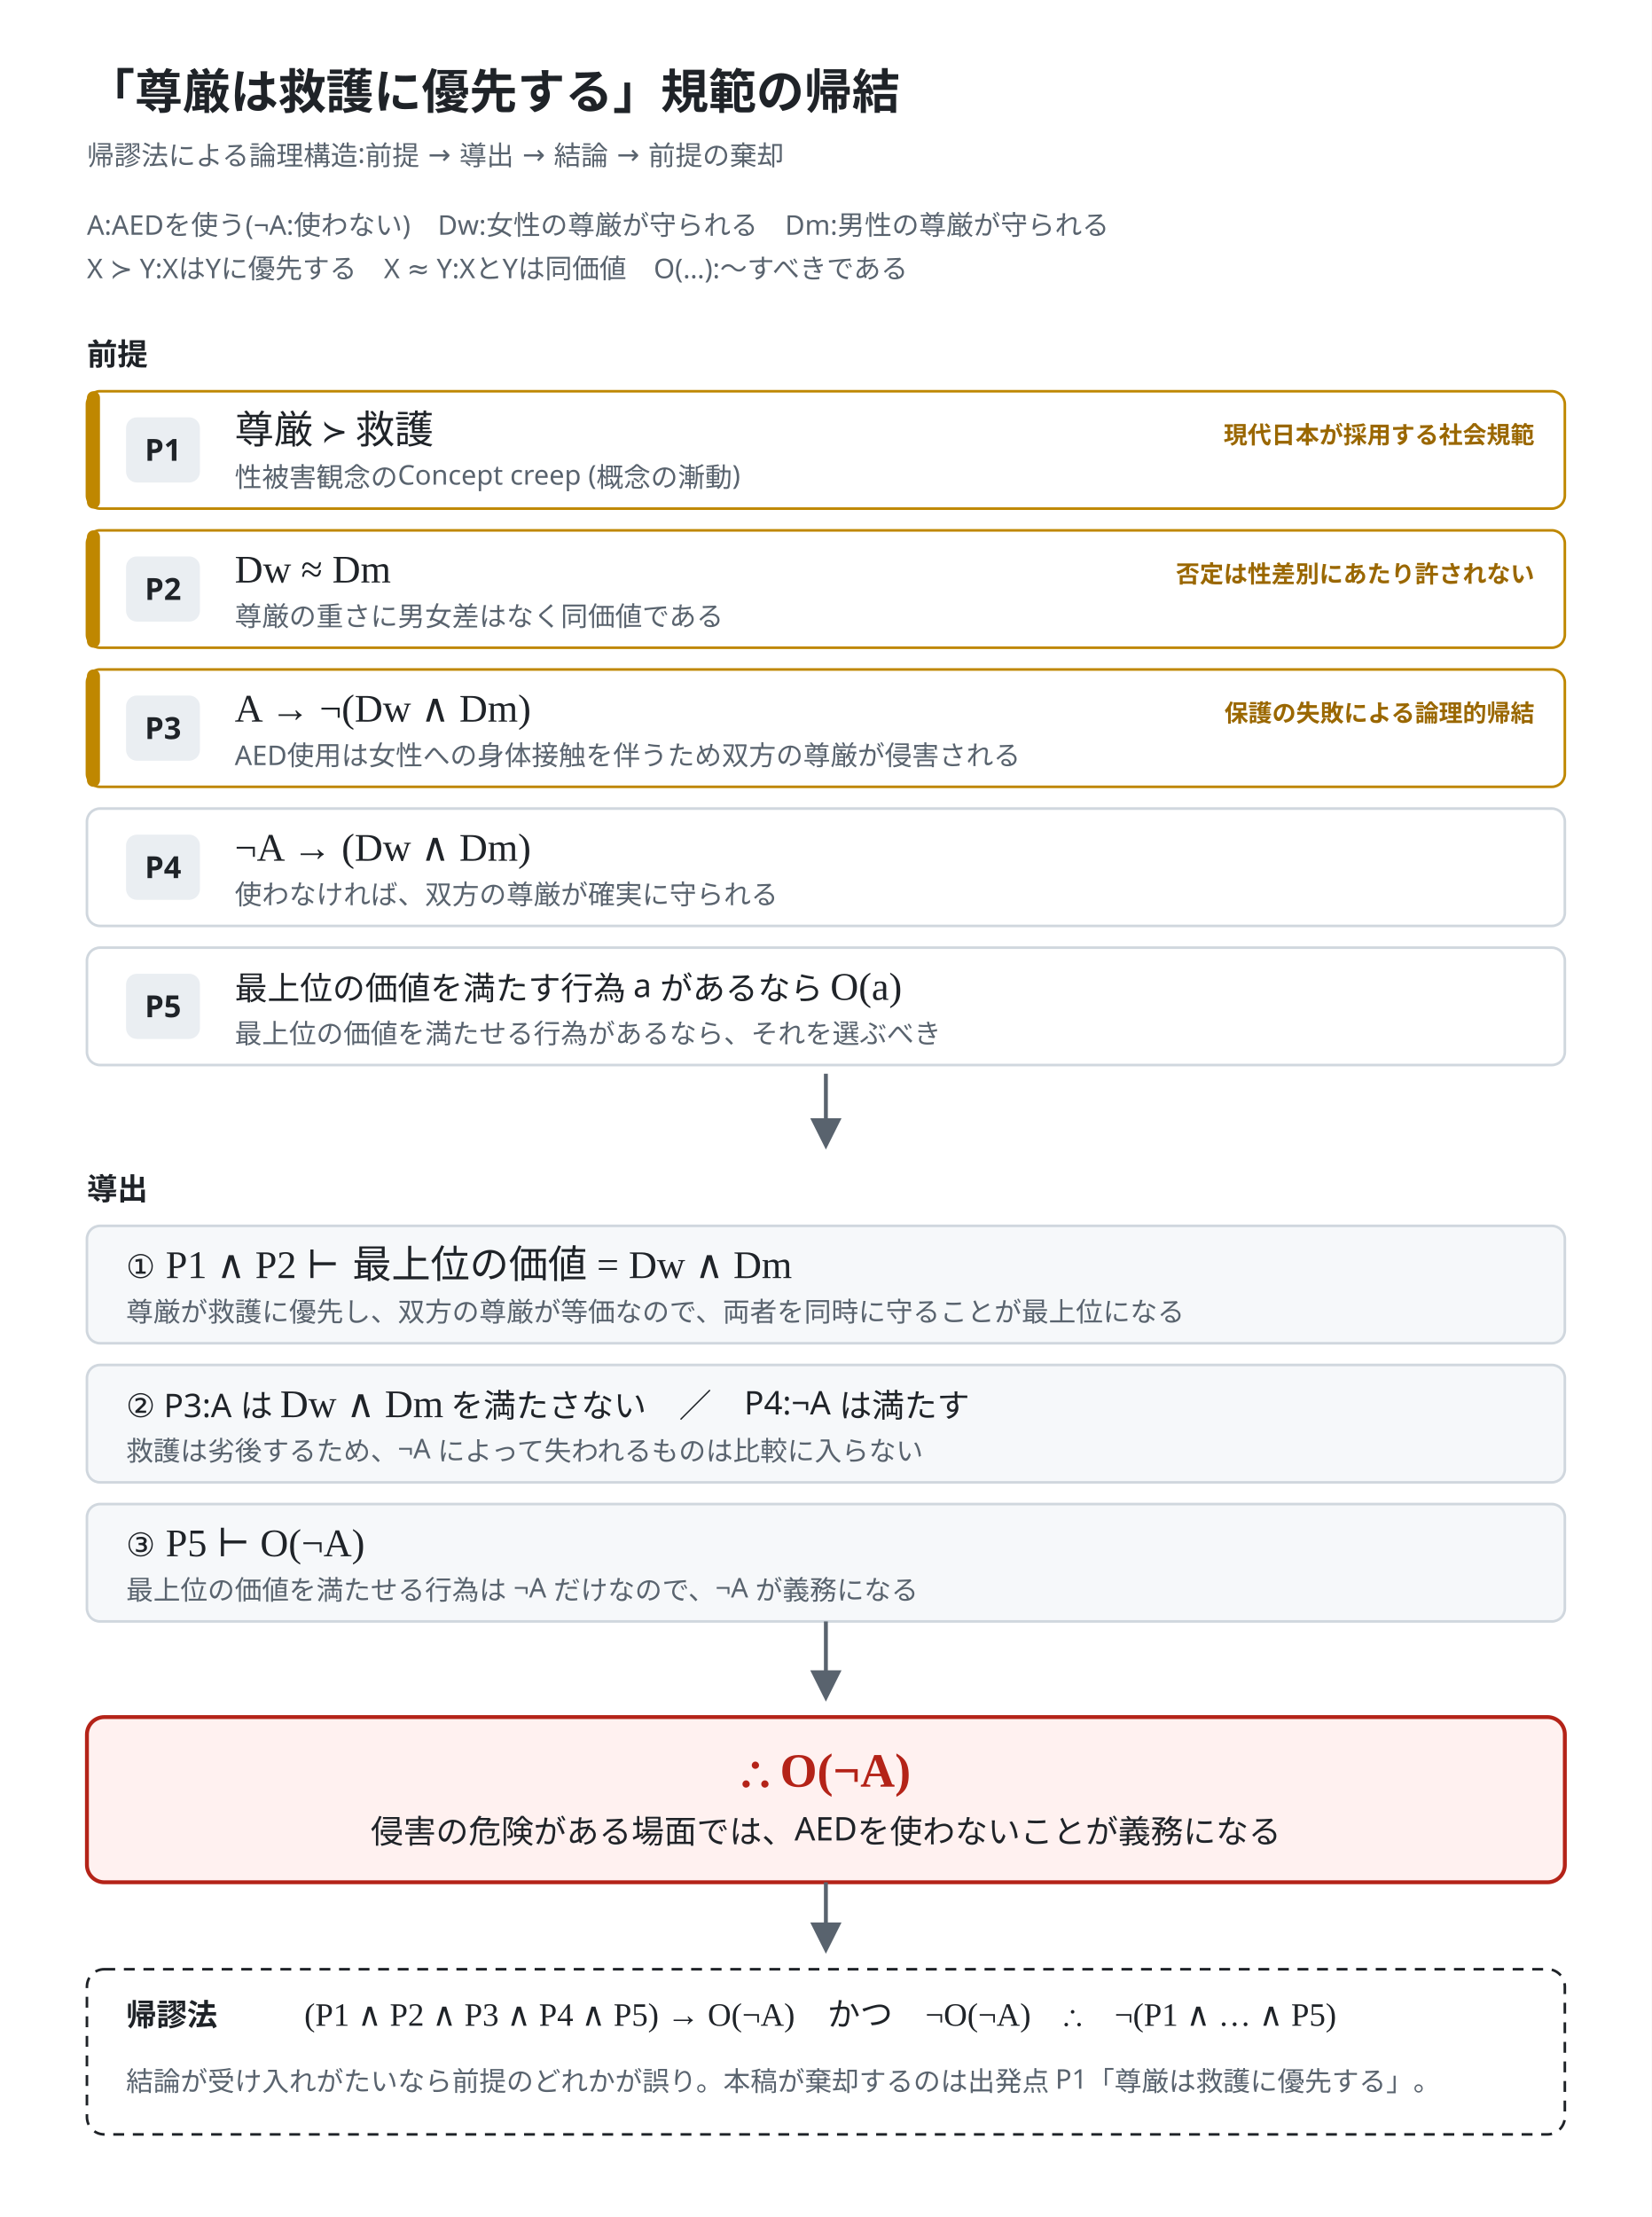
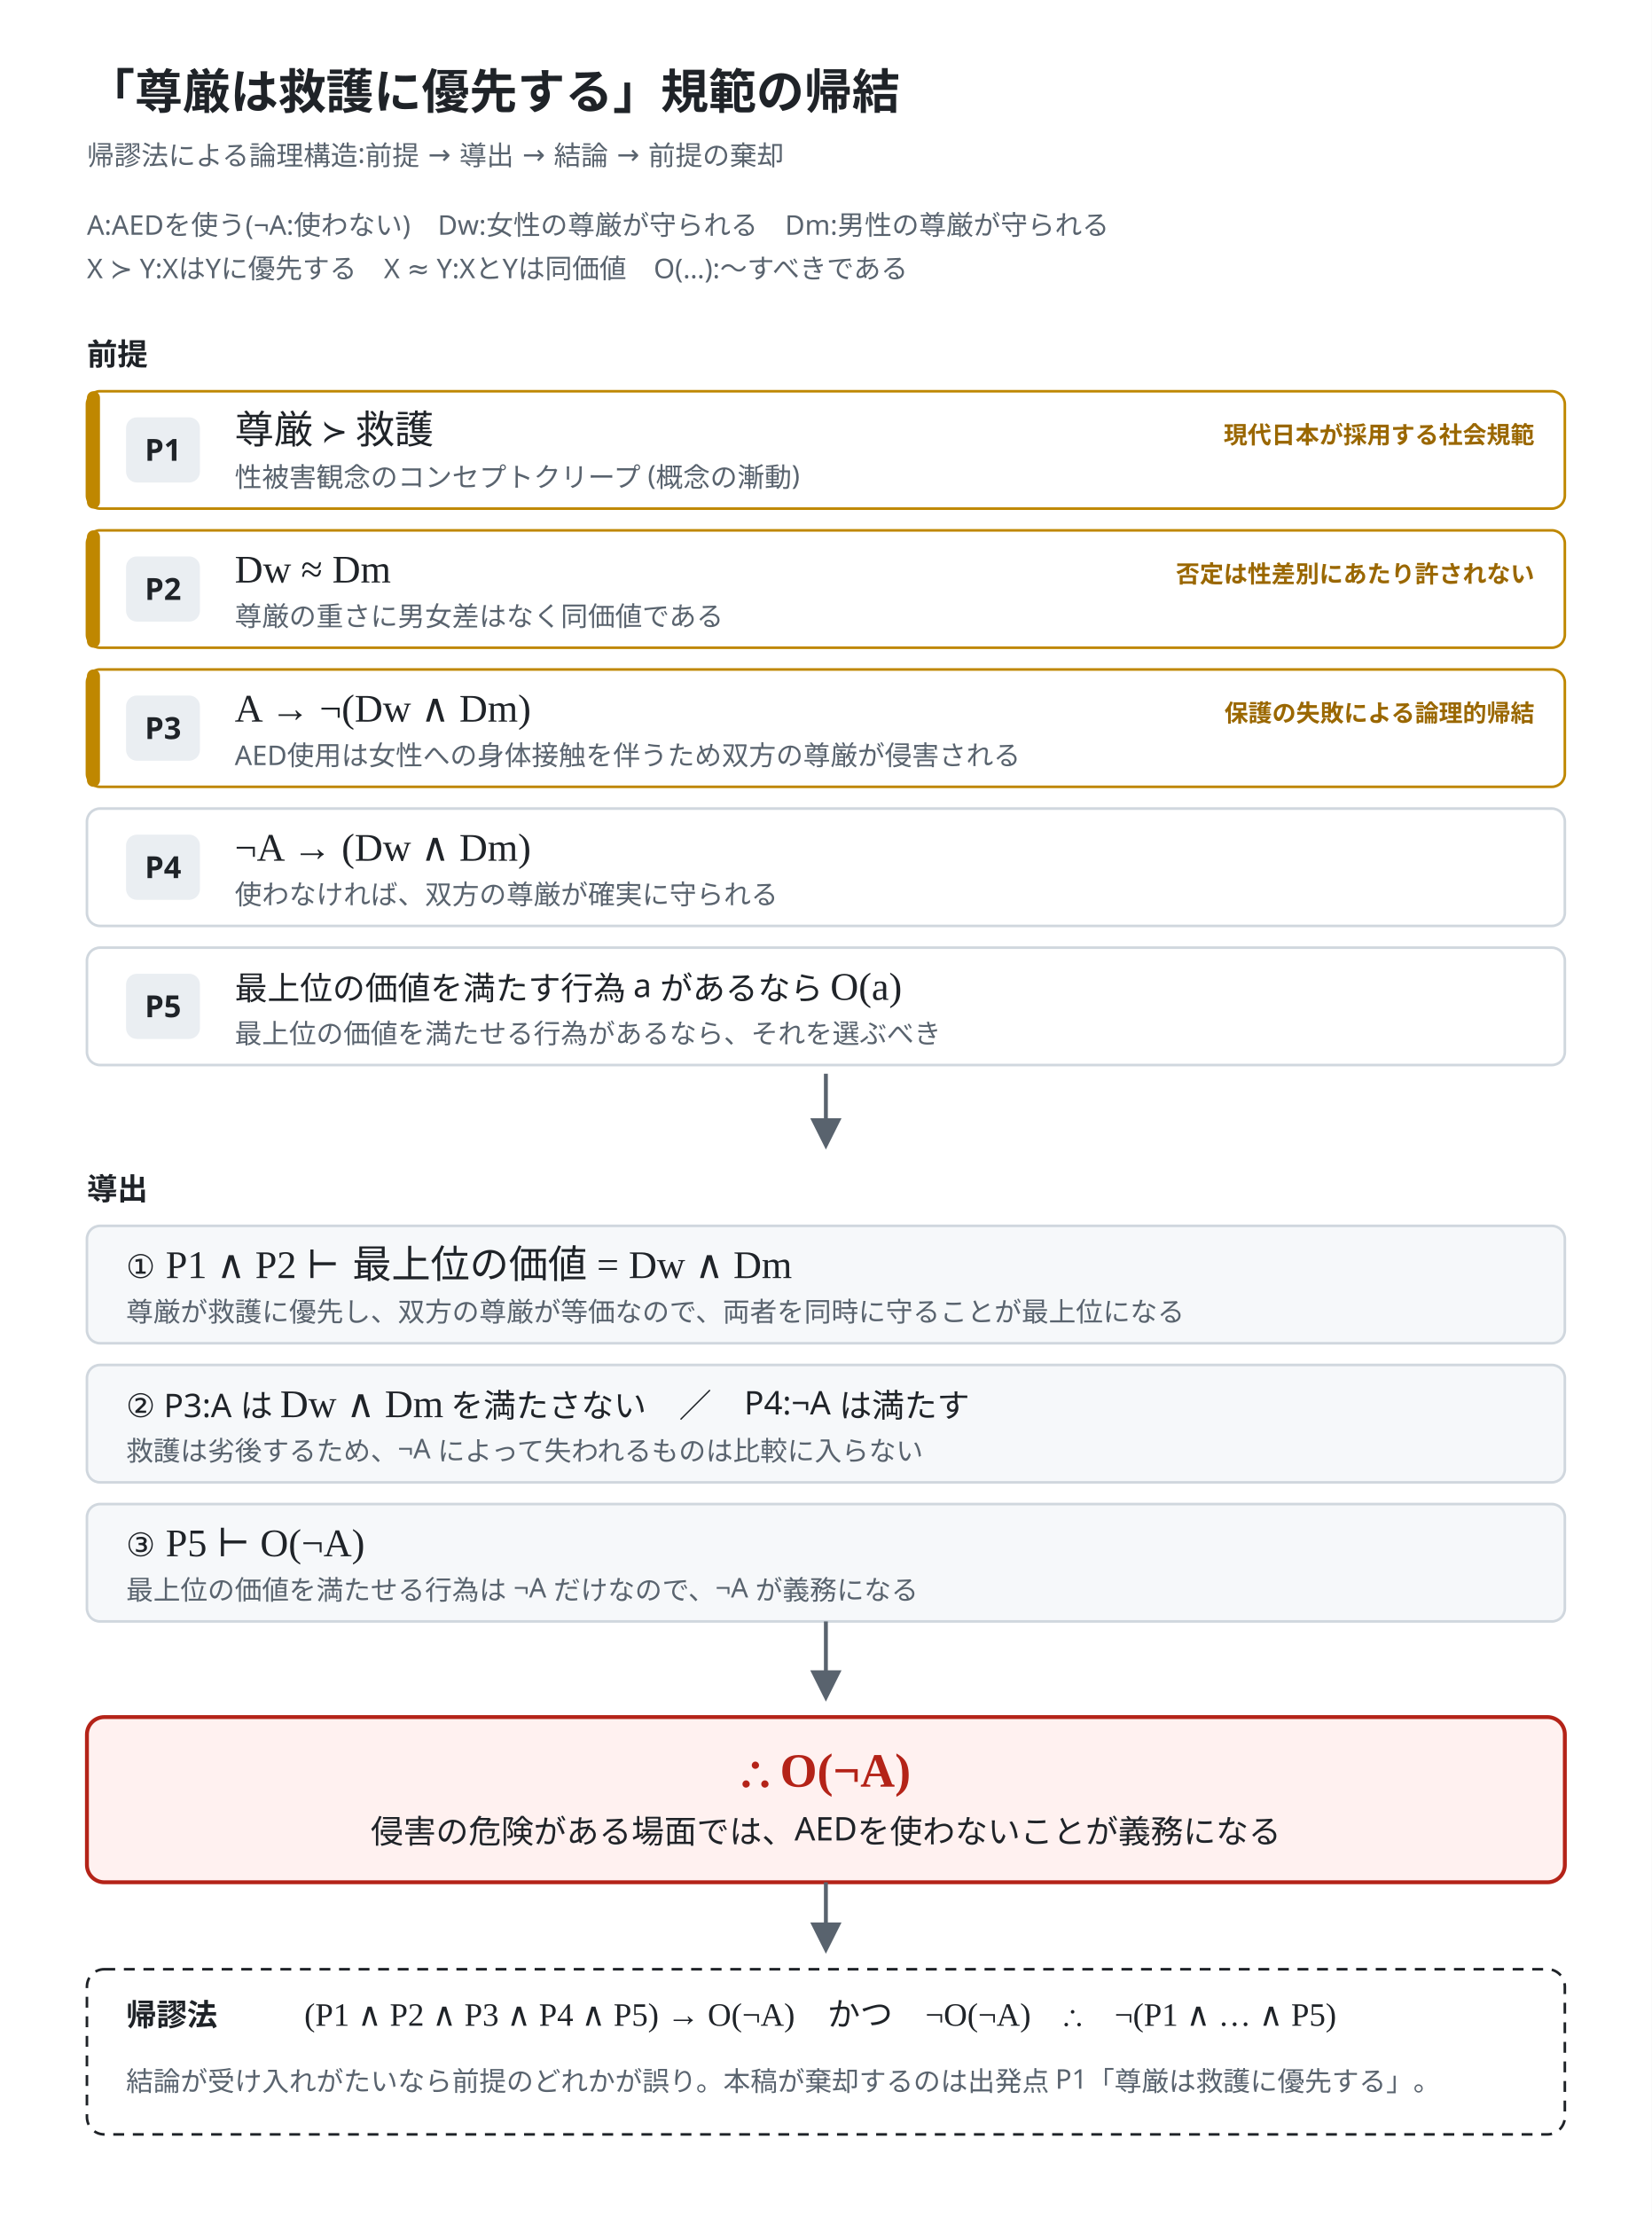
<svg xmlns="http://www.w3.org/2000/svg" viewBox="0 0 760 1020" width="760" height="1020" role="img" aria-labelledby="t d">
  <style>
    .bg    { fill: #ffffff; }
    .ink   { fill: #1f2328; }
    .mute  { fill: #59636e; }
    .amber { fill: #9a6700; }
    .red   { fill: #b42318; }
    .badge { fill: #eaeef2; }
    .card  { fill: #ffffff; stroke: #d0d7de; stroke-width: 1.2; }
    .weak  { fill: #ffffff; stroke: #bf8700; stroke-width: 1.2; }
    .stripe{ fill: #bf8700; }
    .step  { fill: #f6f8fa; stroke: #d0d7de; stroke-width: 1.2; }
    .concl { fill: #fff1f0; stroke: #b42318; stroke-width: 1.8; }
    .reduc { fill: #ffffff; stroke: #1f2328; stroke-width: 1.2; stroke-dasharray: 5 4; }
    .arrow { stroke: #59636e; stroke-width: 1.8; fill: none; }
    .arrowhead { fill: #59636e; }
    .sans  { font-family: "Hiragino Sans","Hiragino Kaku Gothic ProN","Yu Gothic","Meiryo","Noto Sans JP",sans-serif; }
    .math  { font-family: "Cambria Math","STIX Two Math","Times New Roman","DejaVu Serif","Noto Serif JP",serif; }
    .h1 { font-size: 22px; font-weight: 700; }
    .h2 { font-size: 14px; font-weight: 700; }
    .f  { font-size: 18px; }
    .fs { font-size: 15px; }
    .g  { font-size: 12.5px; }
    .tag{ font-size: 11px; font-weight: 700; }
    .id { font-size: 14px; font-weight: 700; }

    @media (prefers-color-scheme: dark) {
      .bg    { fill: #0d1117; }
      .ink   { fill: #e6edf3; }
      .mute  { fill: #9198a1; }
      .amber { fill: #d4a72c; }
      .red   { fill: #ff7b72; }
      .badge { fill: #21262d; }
      .card  { fill: #0d1117; stroke: #30363d; }
      .weak  { fill: #0d1117; stroke: #d4a72c; }
      .stripe{ fill: #d4a72c; }
      .step  { fill: #161b22; stroke: #30363d; }
      .concl { fill: #2d1517; stroke: #ff7b72; }
      .reduc { fill: #0d1117; stroke: #e6edf3; }
      .arrow { stroke: #9198a1; }
      .arrowhead { fill: #9198a1; }
    }
  </style>
  <defs>
    <marker id="ah" viewBox="0 0 10 10" refX="8" refY="5" markerWidth="8" markerHeight="8" orient="auto">
      <path d="M0,0 L10,5 L0,10 z" class="arrowhead" />
    </marker>
  </defs>
  <rect class="bg" width="760" height="1130" />
  <text x="40" y="50" class="sans h1 ink">「尊厳は救護に優先する」規範の帰結</text>
  <text x="40" y="76" class="sans g mute">帰謬法による論理構造:前提 → 導出 → 結論 → 前提の棄却</text>
  <text x="40" y="108" class="sans g mute">A:AEDを使う(¬A:使わない)　Dw:女性の尊厳が守られる　Dm:男性の尊厳が守られる</text>
  <text x="40" y="128" class="sans g mute">X ≻ Y:XはYに優先する　X ≈ Y:XとYは同価値　O(…):〜すべきである</text>
  <text x="40" y="168" class="sans h2 ink">前提</text>
  <rect x="40" y="180" width="680" height="54" rx="6" class="weak" />
  <rect x="40" y="180" width="6" height="54" rx="3" class="stripe" />
  <rect x="58" y="192" width="34" height="30" rx="5" class="badge" />
  <text x="75" y="212" text-anchor="middle" class="sans id ink">P1</text>
  <text x="108" y="204" class="math f ink">尊厳 ≻ 救護</text>
-   <text x="108" y="224" class="sans g mute">性被害観念のConcept creep (概念の漸動)</text>
+   <text x="108" y="224" class="sans g mute">性被害観念のコンセプトクリープ (概念の漸動)</text>
  <text x="706" y="204" text-anchor="end" class="sans tag amber">現代日本が採用する社会規範</text>
  <rect x="40" y="244" width="680" height="54" rx="6" class="weak" />
  <rect x="40" y="244" width="6" height="54" rx="3" class="stripe" />
  <rect x="58" y="256" width="34" height="30" rx="5" class="badge" />
  <text x="75" y="276" text-anchor="middle" class="sans id ink">P2</text>
  <text x="108" y="268" class="math f ink">Dw ≈ Dm</text>
  <text x="108" y="288" class="sans g mute">尊厳の重さに男女差はなく同価値である</text>
  <text x="706" y="268" text-anchor="end" class="sans tag amber">否定は性差別にあたり許されない</text>
  <rect x="40" y="308" width="680" height="54" rx="6" class="weak" />
  <rect x="40" y="308" width="6" height="54" rx="3" class="stripe" />
  <rect x="58" y="320" width="34" height="30" rx="5" class="badge" />
  <text x="75" y="340" text-anchor="middle" class="sans id ink">P3</text>
  <text x="108" y="332" class="math f ink">A → ¬(Dw ∧ Dm)</text>
  <text x="108" y="352" class="sans g mute">AED使用は女性への身体接触を伴うため双方の尊厳が侵害される</text>
  <text x="706" y="332" text-anchor="end" class="sans tag amber">保護の失敗による論理的帰結</text>
  <rect x="40" y="372" width="680" height="54" rx="6" class="card" />
  <rect x="58" y="384" width="34" height="30" rx="5" class="badge" />
  <text x="75" y="404" text-anchor="middle" class="sans id ink">P4</text>
  <text x="108" y="396" class="math f ink">¬A → (Dw ∧ Dm)</text>
  <text x="108" y="416" class="sans g mute">使わなければ、双方の尊厳が確実に守られる</text>
  <rect x="40" y="436" width="680" height="54" rx="6" class="card" />
  <rect x="58" y="448" width="34" height="30" rx="5" class="badge" />
  <text x="75" y="468" text-anchor="middle" class="sans id ink">P5</text>
  <text x="108" y="460" class="sans fs ink">最上位の価値を満たす行為 a があるなら <tspan class="math f">O(a)</tspan>
  </text>
  <text x="108" y="480" class="sans g mute">最上位の価値を満たせる行為があるなら、それを選ぶべき</text>
  <path d="M380,494 L380,526" class="arrow" marker-end="url(#ah)" />
  <text x="40" y="552" class="sans h2 ink">導出</text>
  <rect x="40" y="564" width="680" height="54" rx="6" class="step" />
  <text x="58" y="588" class="sans fs ink">① <tspan class="math f">P1 ∧ P2 ⊢ 最上位の価値 = Dw ∧ Dm</tspan>
  </text>
  <text x="58" y="608" class="sans g mute">尊厳が救護に優先し、双方の尊厳が等価なので、両者を同時に守ることが最上位になる</text>
  <rect x="40" y="628" width="680" height="54" rx="6" class="step" />
  <text x="58" y="652" class="sans fs ink">② P3:A は <tspan class="math f">Dw ∧ Dm</tspan> を満たさない　／　P4:¬A は満たす</text>
  <text x="58" y="672" class="sans g mute">救護は劣後するため、¬A によって失われるものは比較に入らない</text>
  <rect x="40" y="692" width="680" height="54" rx="6" class="step" />
  <text x="58" y="716" class="sans fs ink">③ <tspan class="math f">P5 ⊢ O(¬A)</tspan>
  </text>
  <text x="58" y="736" class="sans g mute">最上位の価値を満たせる行為は ¬A だけなので、¬A が義務になる</text>
  <path d="M380,746 L380,780" class="arrow" marker-end="url(#ah)" />
  <rect x="40" y="790" width="680" height="76" rx="8" class="concl" />
  <text x="380" y="822" text-anchor="middle" class="math f red" style="font-size:22px; font-weight:700;">∴ O(¬A)</text>
  <text x="380" y="848" text-anchor="middle" class="sans fs ink">侵害の危険がある場面では、AEDを使わないことが義務になる</text>
  <path d="M380,866 L380,896" class="arrow" marker-end="url(#ah)" />
  <rect x="40" y="906" width="680" height="76" rx="8" class="reduc" />
  <text x="58" y="932" class="sans h2 ink">帰謬法</text>
  <text x="140" y="932" class="math fs ink">(P1 ∧ P2 ∧ P3 ∧ P4 ∧ P5) → O(¬A)　かつ　¬O(¬A)　∴　¬(P1 ∧ … ∧ P5)</text>
  <text x="58" y="962" class="sans g mute">結論が受け入れがたいなら前提のどれかが誤り。本稿が棄却するのは出発点 P1「尊厳は救護に優先する」。</text>
</svg>
